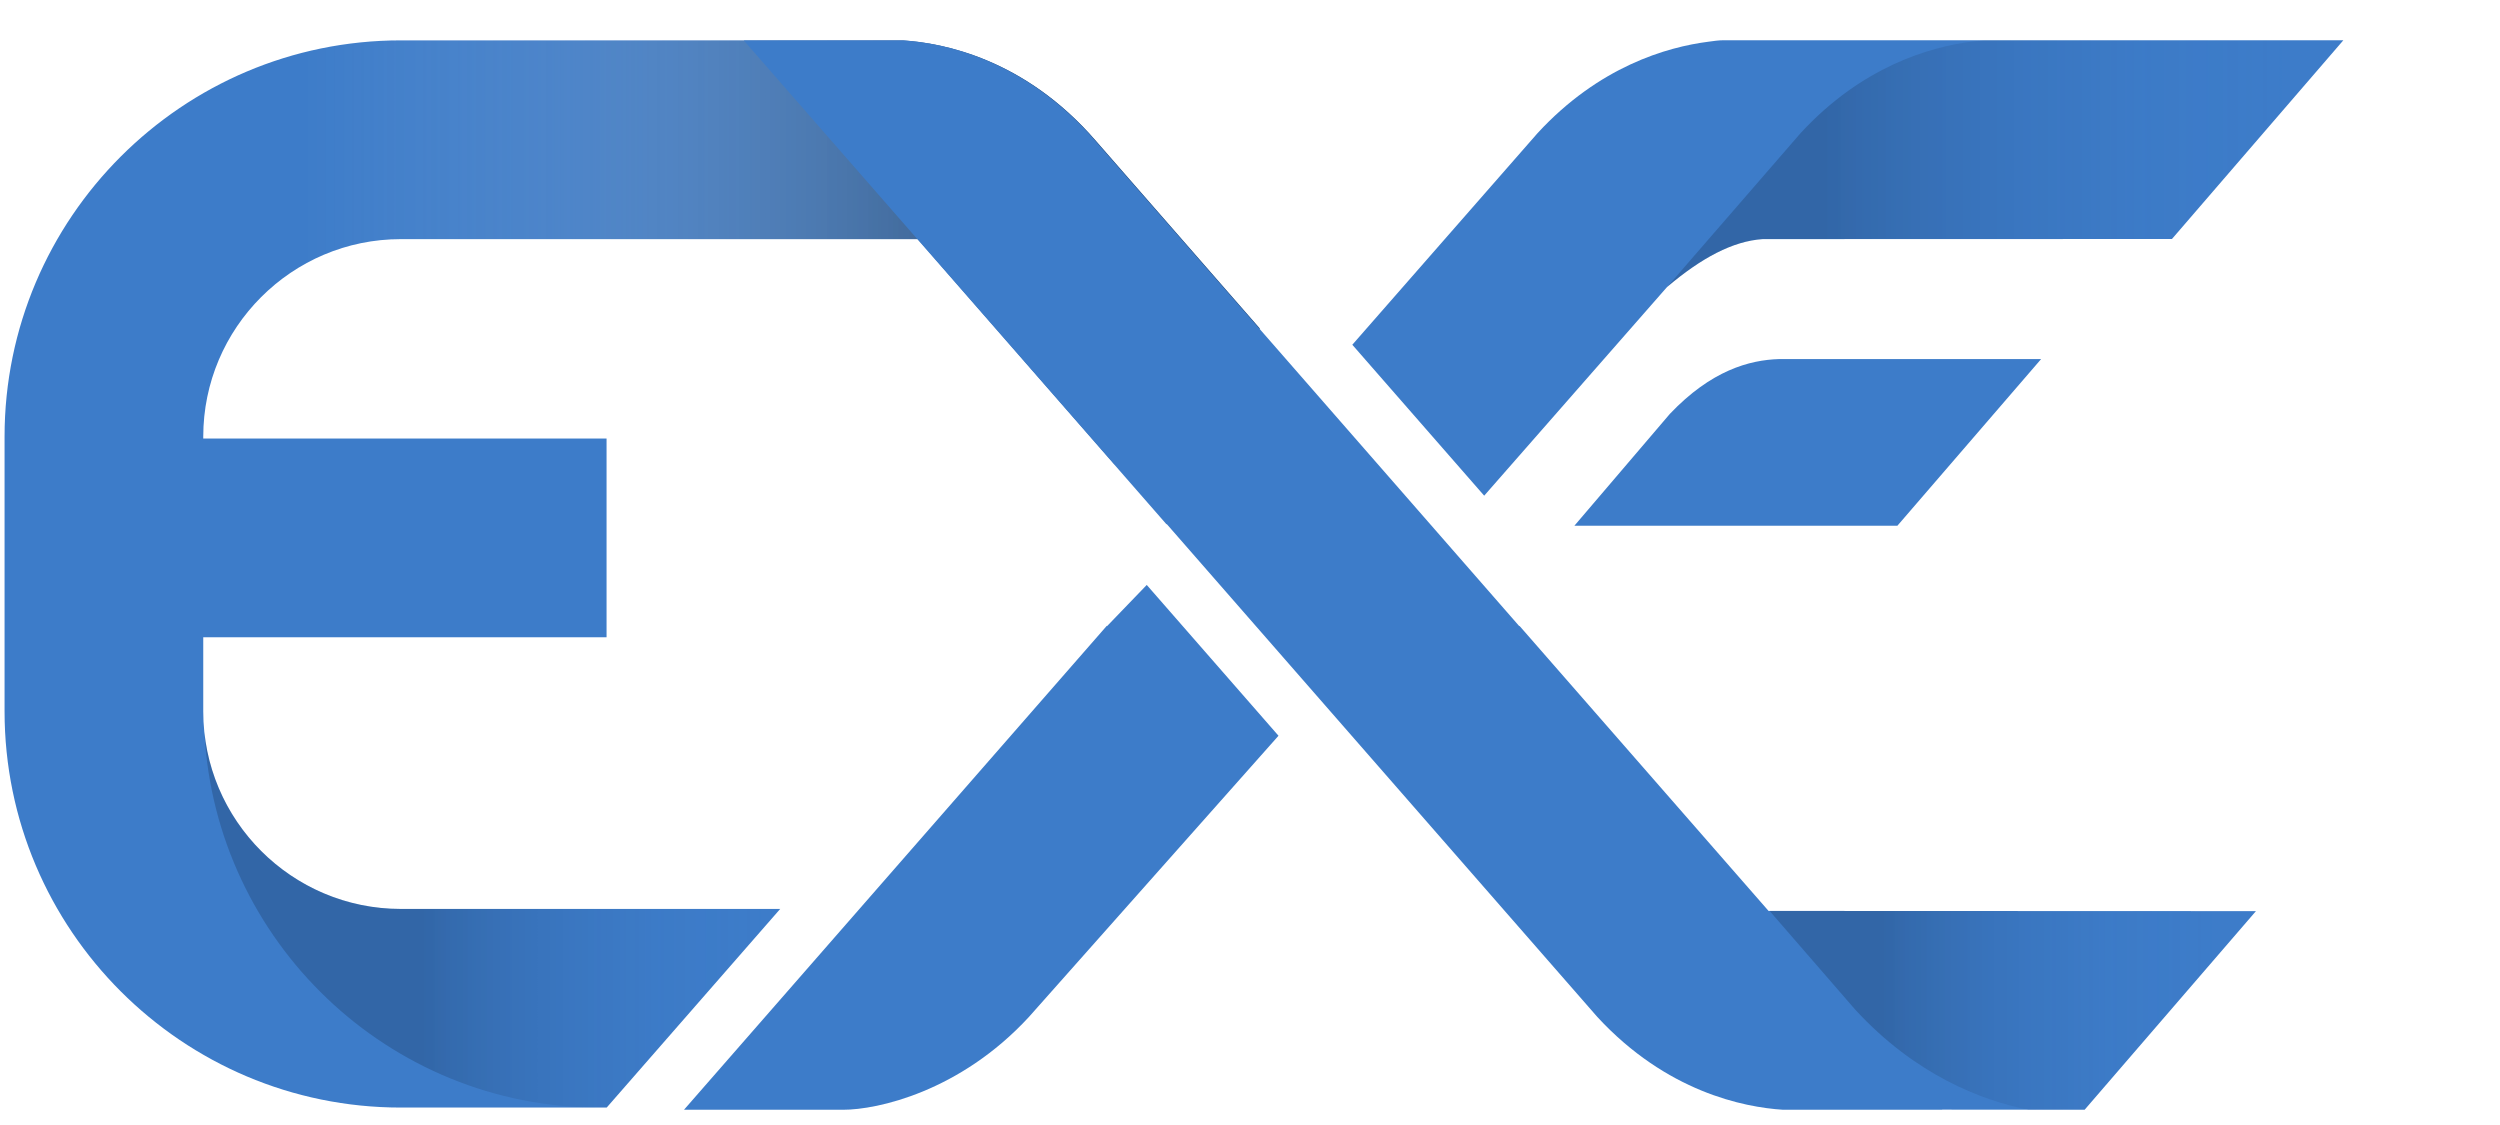
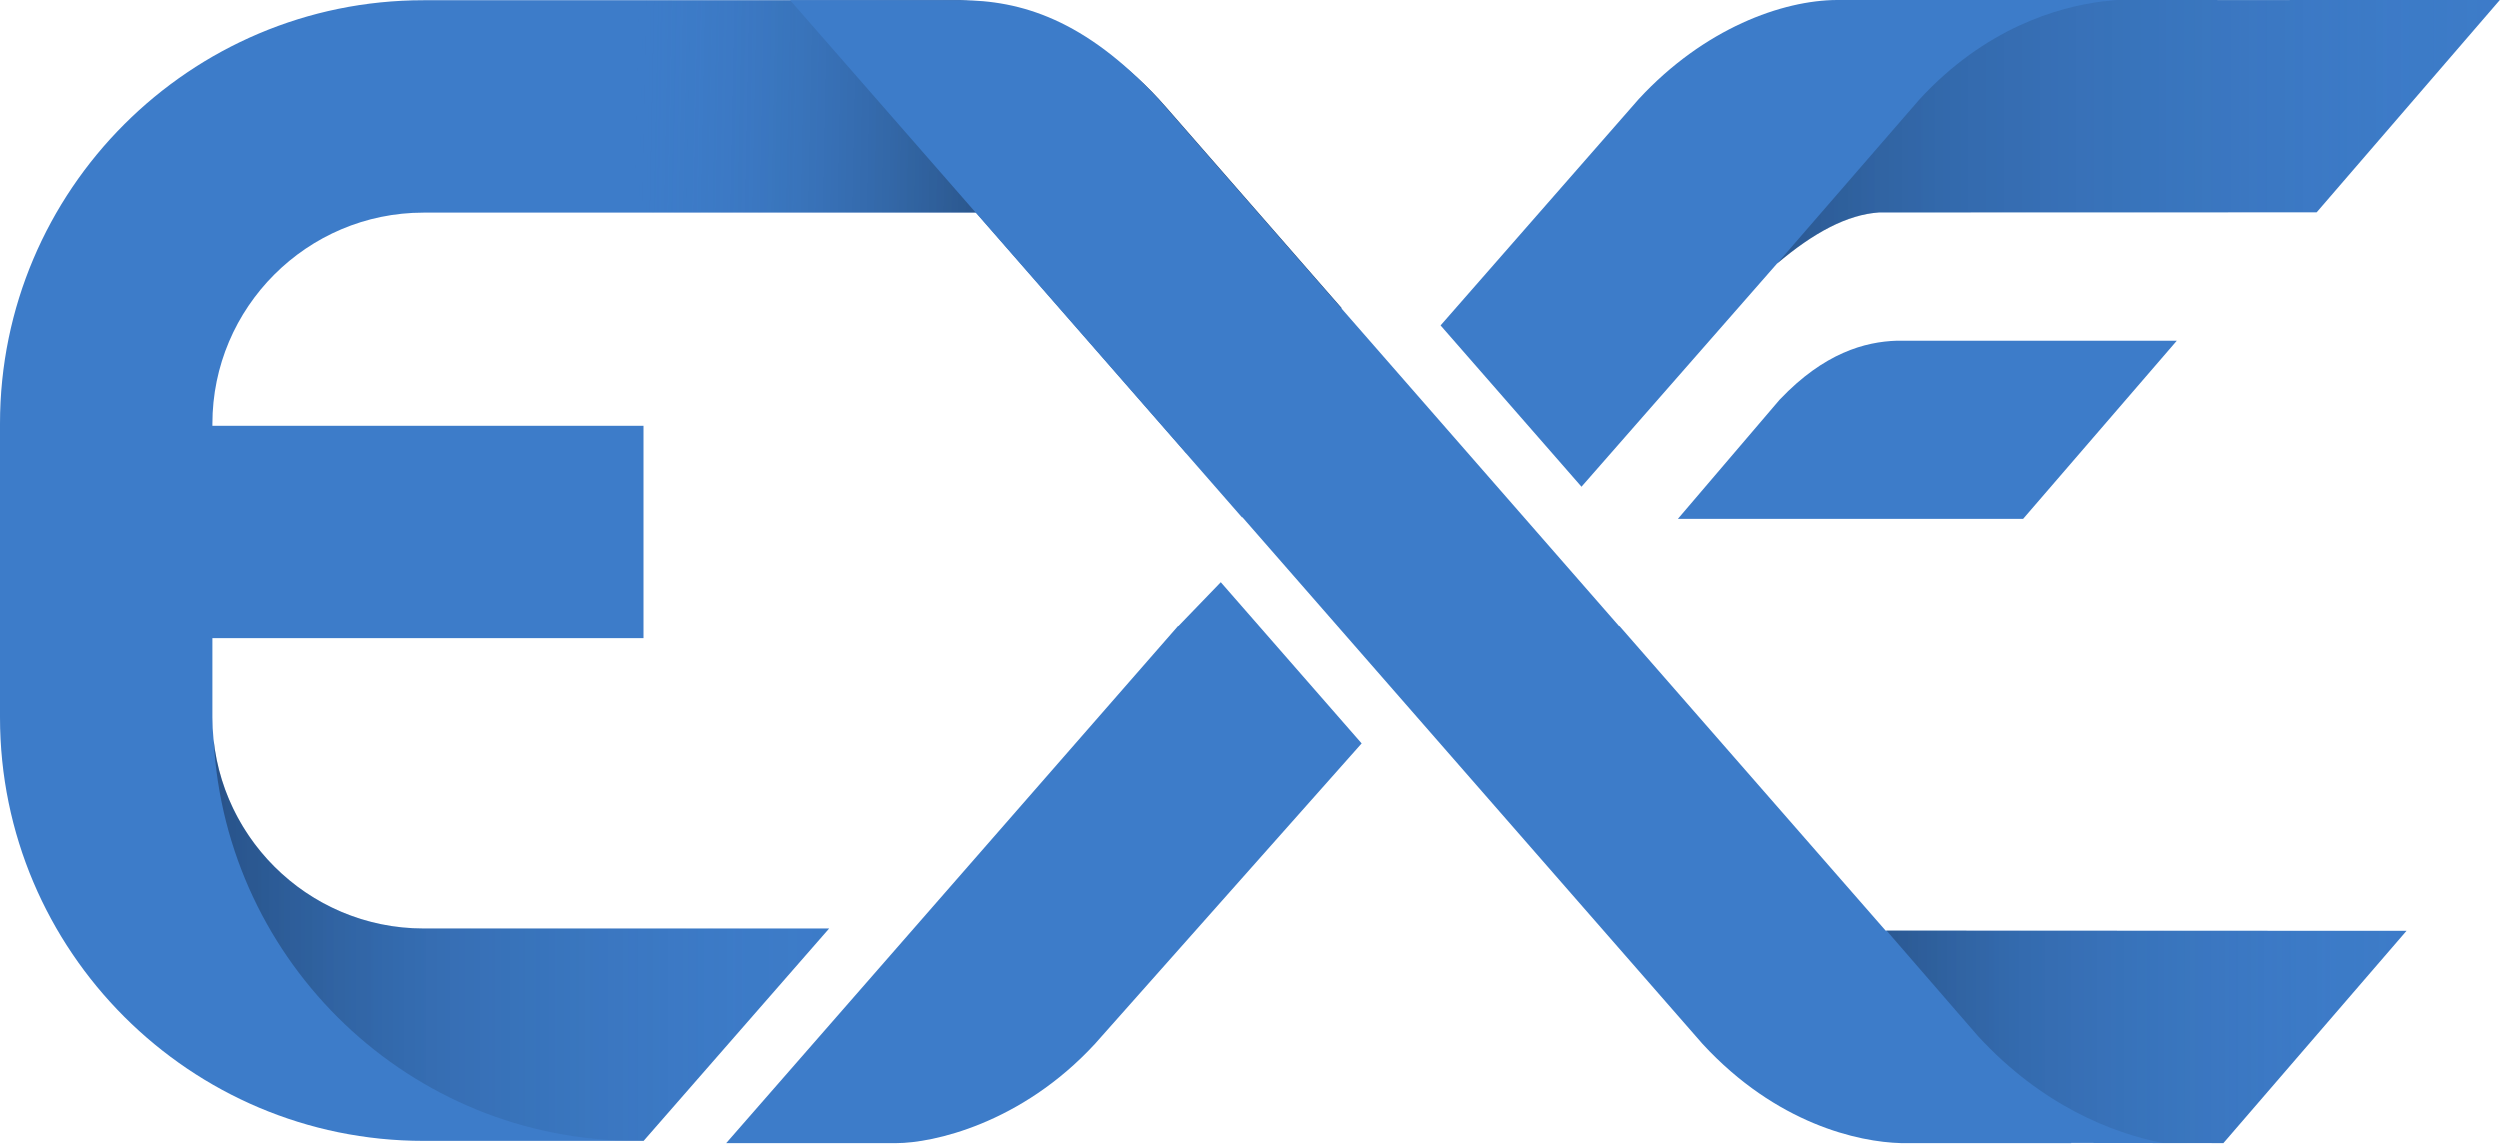
- <svg xmlns="http://www.w3.org/2000/svg" xmlns:xlink="http://www.w3.org/1999/xlink" viewBox="80 80 400 180">
+ <svg xmlns="http://www.w3.org/2000/svg" viewBox="0 0 436.44 199.56">
  <defs>
-     <style>.f{fill:none;}.g{fill:#3d7cc9;}.h{fill:url(#b);}.h,.i,.j,.k{mix-blend-mode:multiply;}.i{fill:url(#e);}.i,.j,.k{opacity:.2;}.j{fill:url(#d);}.k{fill:url(#c);}.l{opacity:.5;}.m{isolation:isolate;}</style>
-     <linearGradient id="b" x1="80.41" y1="124.72" x2="300.75" y2="124.72" gradientTransform="matrix(1, 0, 0, 1, 0, 0)" gradientUnits="userSpaceOnUse">
+     <style>.f{fill:#3d7cc9;}.g{fill:url(#b);}.g,.h,.i,.j,.k{mix-blend-mode:multiply;}.h{fill:url(#e);}.h,.i,.j,.k{opacity:.4;}.i{fill:url(#d);}.j{fill:url(#c);}.l{isolation:isolate;}</style>
+     <linearGradient id="b" x1="175.15" y1="46.51" x2="109.71" y2="45.17" gradientTransform="matrix(1, 0, 0, 1, 0, 0)" gradientUnits="userSpaceOnUse">
+       <stop offset="0" stop-color="#231f20" />
+       <stop offset="1" stop-color="#fff" stop-opacity="0" />
+     </linearGradient>
+     <linearGradient id="c" x1="469.46" y1="23.01" x2="298.18" y2="23.01" gradientTransform="matrix(1, 0, 0, 1, 0, 0)" gradientUnits="userSpaceOnUse">
      <stop offset="0" stop-color="#fff" stop-opacity="0" />
-       <stop offset=".19" stop-color="#fdfefe" stop-opacity="0" />
-       <stop offset=".22" stop-color="#fdfefe" stop-opacity="0" />
-       <stop offset=".4" stop-color="#c9cbce" stop-opacity=".22" />
-       <stop offset=".69" stop-color="#3c444c" stop-opacity=".83" />
-       <stop offset=".76" stop-color="#151e28" />
+       <stop offset=".31" stop-color="#d5d7d9" stop-opacity=".18" />
+       <stop offset=".76" stop-color="#646a70" stop-opacity=".66" />
+       <stop offset="1" stop-color="#151e28" />
    </linearGradient>
-     <linearGradient id="c" x1="483.27" y1="106.17" x2="336.41" y2="106.17" xlink:href="#b" />
-     <linearGradient id="d" x1="461.32" y1="241.65" x2="355.69" y2="241.65" xlink:href="#b" />
-     <linearGradient id="e" x1="230" y1="227.24" x2="121.35" y2="227.24" xlink:href="#b" />
+     <linearGradient id="d" x1="443.86" y1="181.01" x2="320.67" y2="181.01" gradientTransform="matrix(1, 0, 0, 1, 0, 0)" gradientUnits="userSpaceOnUse">
+       <stop offset="0" stop-color="#fff" stop-opacity="0" />
+       <stop offset=".3" stop-color="#d7d9db" stop-opacity=".17" />
+       <stop offset=".74" stop-color="#6b7077" stop-opacity=".63" />
+       <stop offset="1" stop-color="#151e28" />
+     </linearGradient>
+     <linearGradient id="e" x1="174.09" y1="164.2" x2="34.88" y2="164.2" gradientTransform="matrix(1, 0, 0, 1, 0, 0)" gradientUnits="userSpaceOnUse">
+       <stop offset="0" stop-color="#fff" stop-opacity="0" />
+       <stop offset=".3" stop-color="#dcddde" stop-opacity=".15" />
+       <stop offset=".7" stop-color="#797e84" stop-opacity=".57" />
+       <stop offset="1" stop-color="#151e28" />
+     </linearGradient>
  </defs>
  <g style="isolation:isolate;">
    <g id="a">
      <g>
-         <g>
-           <path d="M406.58,137.45h-41.9c-4.78,.14-10.9,1.82-17.51,8.78l-15.27,17.89h51.68l23-26.67Z" style="fill:#3d7cc9;" />
-           <path d="M204.85,225.43h-60.72c-17.43,0-31.61-14.18-31.61-31.61v-11.86h64.53v-31.79H112.52v-.3c0-17.43,14.18-31.61,31.61-31.61h82.73l31.48,36.03,23.23-21.73-26.3-30.11c-11.32-13.02-24.3-15.58-30.78-15.99h-80.36c-34.96,0-63.4,28.44-63.4,63.4v43.95c0,34.96,28.44,63.4,63.4,63.4h32.94l27.77-31.79Z" style="fill:#3d7cc9;" />
-           <g style="opacity:.5;">
-             <path d="M255.26,102.45c-11.31-13.01-24.3-15.57-30.77-15.98h-80.36c-34.96,0-63.4,28.44-63.4,63.4v13.1l31.79-12.8v-.3c0-17.43,14.18-31.61,31.61-31.61h82.73l31.48,36.03,23.23-21.73-26.31-30.11Z" style="fill:url(#b); mix-blend-mode:multiply;" />
-           </g>
-           <path d="M454.93,86.44s-73.74,.02-73.72,0h-25.49c-.77,0-1.58,.13-2.34,.23-6.7,.85-17.54,3.98-27.35,14.61l-29.66,33.88,21.1,24.15,29.26-33.39c5.47-4.64,10.52-7.36,15.3-7.66l65.48-.02,27.42-31.79Z" style="fill:#3d7cc9;" />
-           <path d="M454.96,86.44h-57.34c-.12,.01-2.15,.22-2.15,.22-6.7,.85-17.54,3.98-27.35,14.61l-21.36,24.63c5.47-4.64,10.52-7.31,15.3-7.66l65.48-.02,27.41-31.78Z" style="fill:url(#c); mix-blend-mode:multiply; opacity:.2;" />
-           <path d="M413.54,257.56l27.41-31.78-77.98-.03-39.85-45.61-.04,.04-68.9-78.87c-11.05-11.98-23.42-14.44-29.69-14.84h-25.49l67.64,77.42,.04-.04,68.9,78.87c11.06,11.98,23.42,14.44,29.69,14.84h25.49l-.02-.02,22.8,.02Z" style="fill:#3d7cc9;" />
-           <path d="M440.96,225.78l-77.82-.03,13.73,15.83c9.59,10.39,20.05,14.44,27.6,15.97h9.08l27.41-31.77Z" style="fill:url(#d); mix-blend-mode:multiply; opacity:.2;" />
-           <path d="M257.12,180.18l-.04-.04-67.64,77.42h25.49c5.39,0,18.64-2.86,29.69-14.84l39.94-45-21.08-24.13-6.35,6.59Z" style="fill:#3d7cc9;" />
-           <path d="M177.07,257.22l27.77-31.79h-60.72c-16.27,0-29.7-12.36-31.41-28.18,1.8,33.36,29.43,59.97,63.23,59.97h1.13Z" style="fill:url(#e); mix-blend-mode:multiply; opacity:.2;" />
+         <path d="M144.76,162.09H73.94c-20.33,0-36.86-16.54-36.86-36.86v-13.83H112.34v-37.07H37.08v-.35c0-20.32,16.54-36.86,36.86-36.86h96.48l36.71,42.02,27.09-25.34-30.68-35.11C190.35,3.5,175.21,.51,167.66,.04H73.94C33.17,.04,0,33.2,0,73.97v51.26C0,166,33.17,199.17,73.94,199.17h38.42l32.39-37.08Z" style="fill:#3d7cc9;" />
+         <g style="mix-blend-mode:multiply; opacity:.4;">
+           <path d="M203.55,18.67C190.35,3.5,175.21,.51,167.66,.04H73.94C33.17,.04,0,33.2,0,73.97v15.27l37.08-14.93v-.35c0-20.33,16.54-36.86,36.86-36.86h96.48l36.71,42.02,27.1-25.34-30.68-35.12Z" style="fill:url(#b); mix-blend-mode:multiply;" />
        </g>
+         <path d="M436.41,0S350.41,.02,350.43,0c0,0-29.72,0-29.72,0-9.49,.04-23.18,4.91-34.63,17.3l-34.59,39.51,24.6,28.16,34.12-38.94c6.38-5.41,12.27-8.59,17.85-8.94l76.37-.02L436.41,0Z" style="fill:#3d7cc9;" />
+         <path d="M436.44,0h-66.88c-.14,.02-2.51,.25-2.51,.25-7.81,.99-20.45,4.64-31.9,17.04l-24.91,28.73c6.38-5.41,12.27-8.53,17.85-8.94l76.37-.02L436.44,0Z" style="fill:url(#c); mix-blend-mode:multiply; opacity:.4;" />
+         <path d="M388.15,199.56l31.97-37.06-90.94-.04-46.47-53.19-.05,.05L202.29,17.34C189.4,3.37,178.15,.04,167.66,.04h-29.72l78.89,90.29,.05-.05,80.36,91.98c12.89,13.97,27.22,17.11,34.63,17.3h29.72l-.02-.03,26.59,.03Z" style="fill:#3d7cc9;" />
+         <path d="M420.11,162.5l-90.76-.04,16.01,18.47c11.19,12.12,23.38,16.84,32.19,18.62h10.59l31.97-37.05Z" style="fill:url(#d); mix-blend-mode:multiply; opacity:.4;" />
+         <path d="M205.72,109.32l-.05-.05-78.89,90.29h29.72c6.28,0,21.74-3.34,34.63-17.3l46.58-52.48-24.59-28.14-7.41,7.68Z" style="fill:#3d7cc9;" />
+         <path d="M112.36,199.17l32.39-37.08H73.94c-18.97,0-34.63-14.41-36.64-32.87,2.1,38.91,34.32,69.94,73.74,69.94h1.32Z" style="fill:url(#e); mix-blend-mode:multiply; opacity:.4;" />
+         <path d="M310.73,69.72l-17.81,20.86h60.27l26.83-31.1h-48.86c-5.57,.17-12.71,2.13-20.42,10.24Z" style="fill:#3d7cc9;" />
      </g>
-       <rect width="500" height="338" style="fill:none;" />
    </g>
  </g>
</svg>
